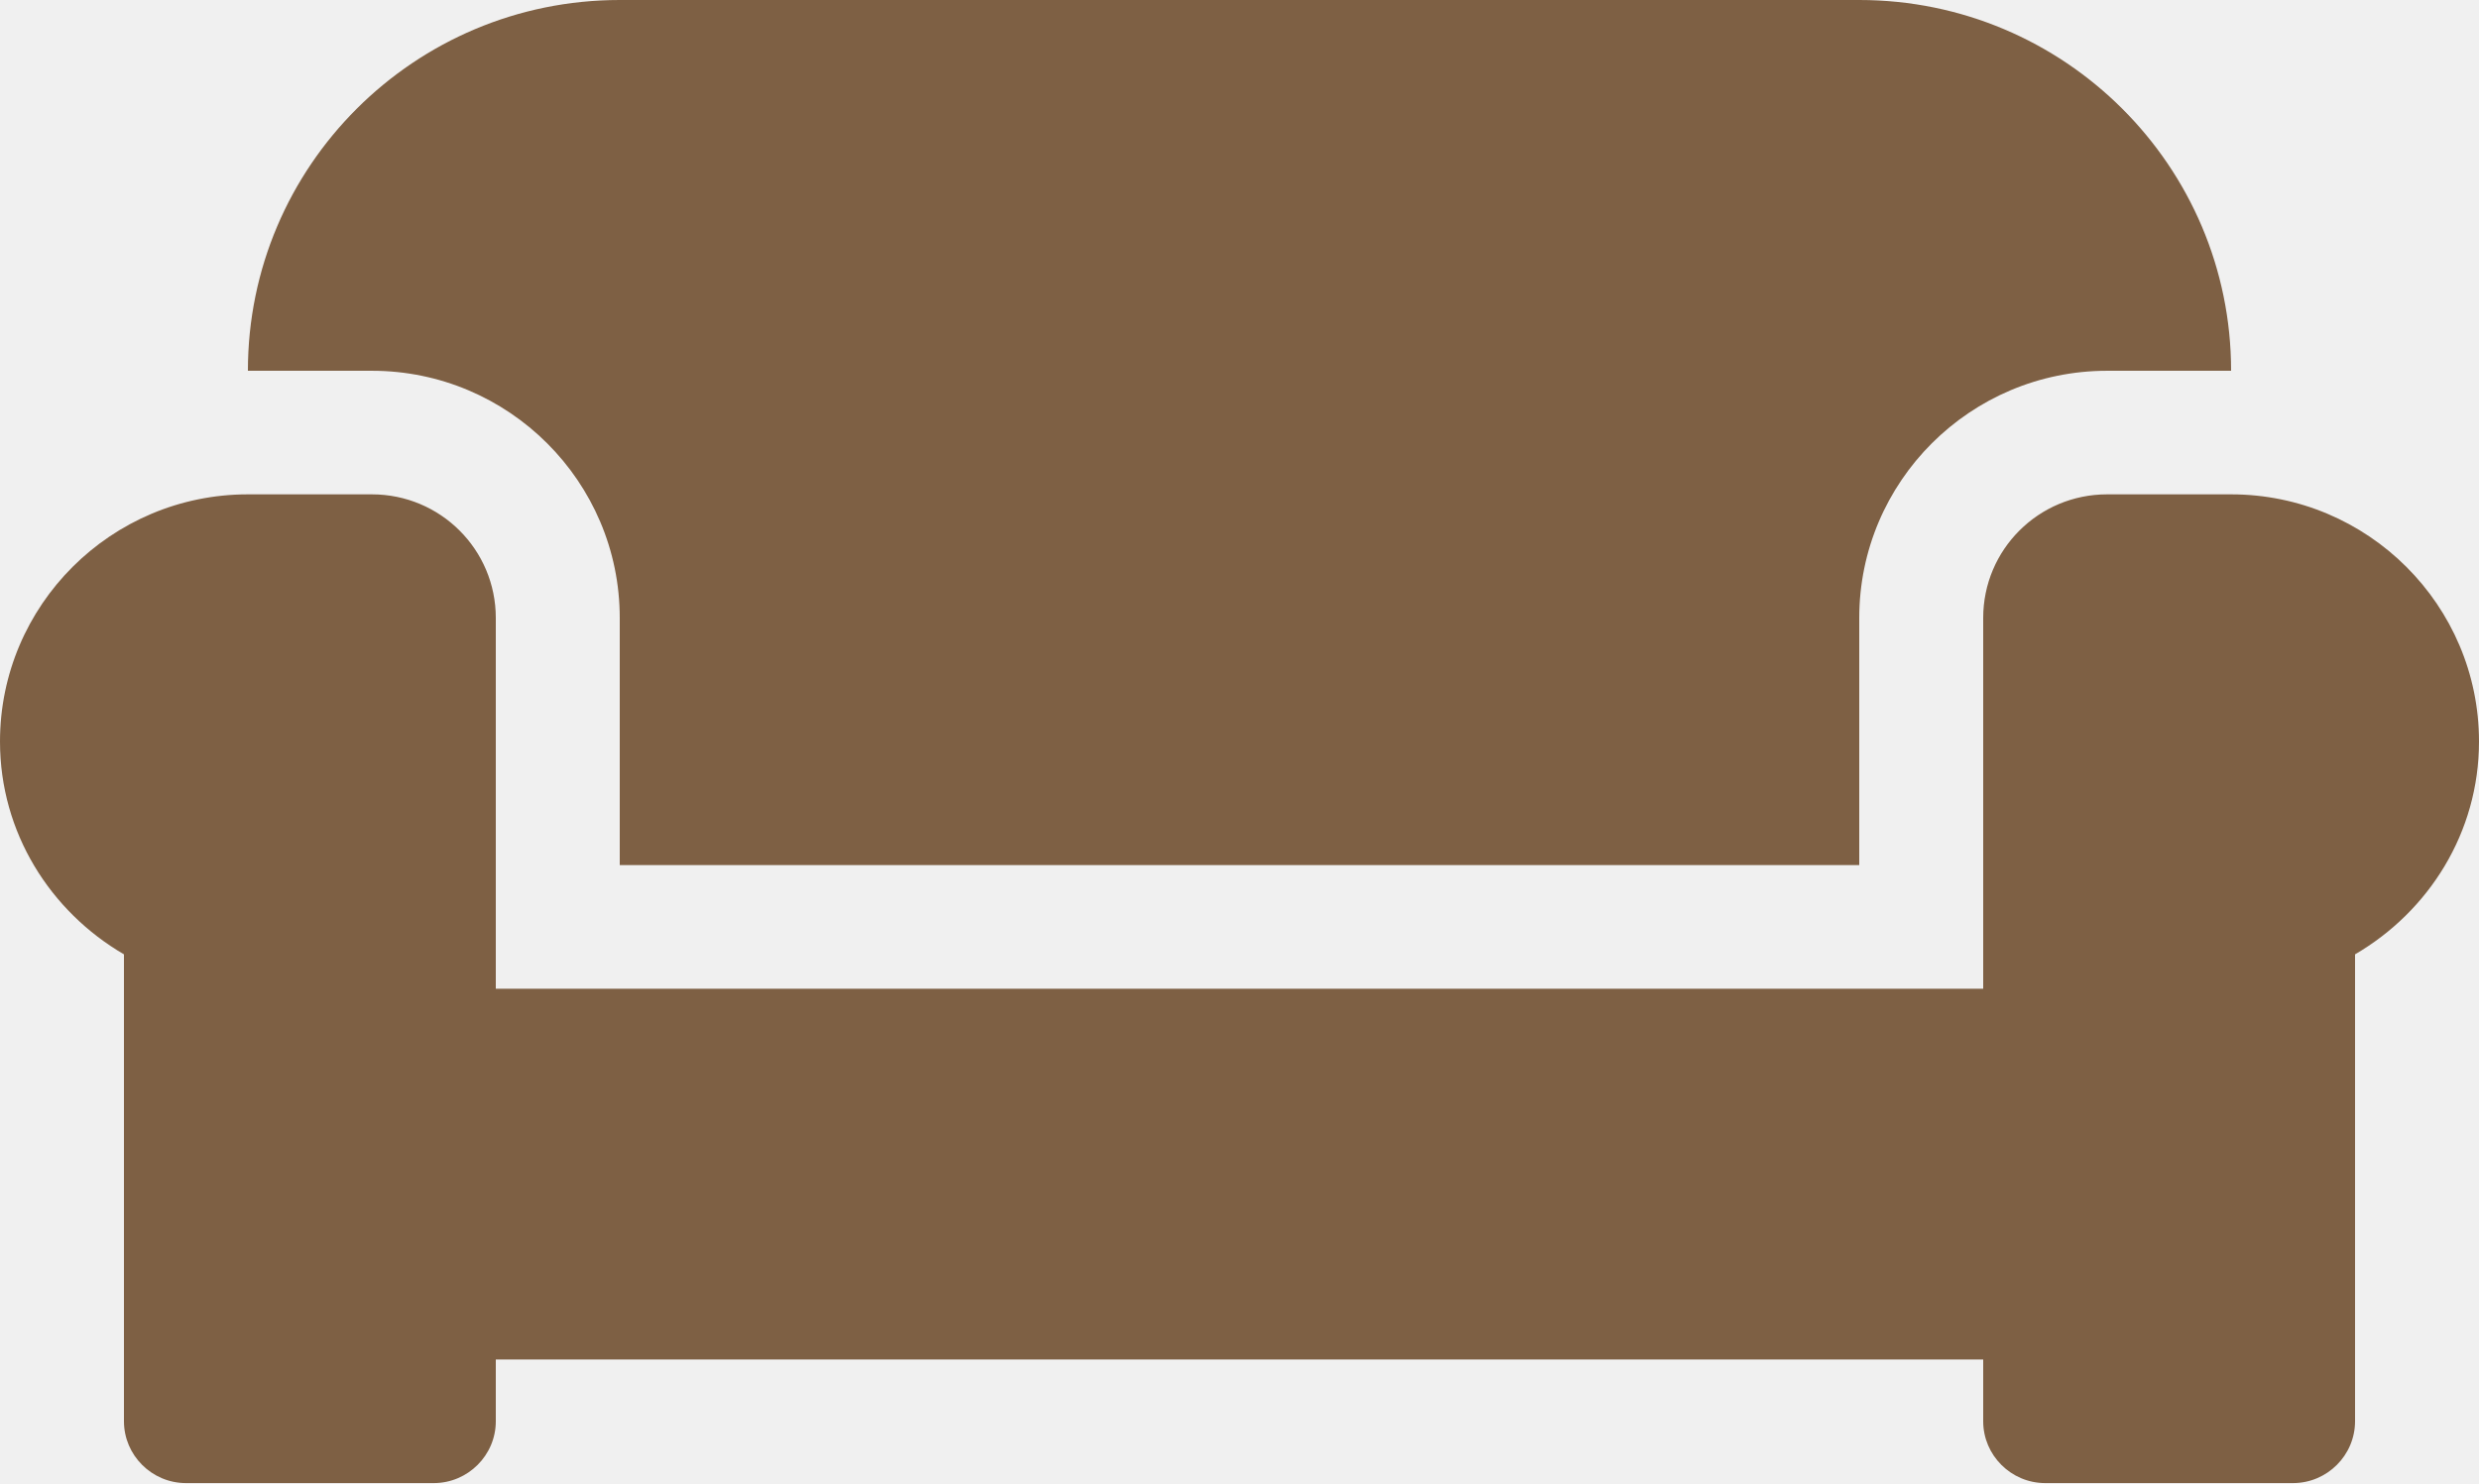
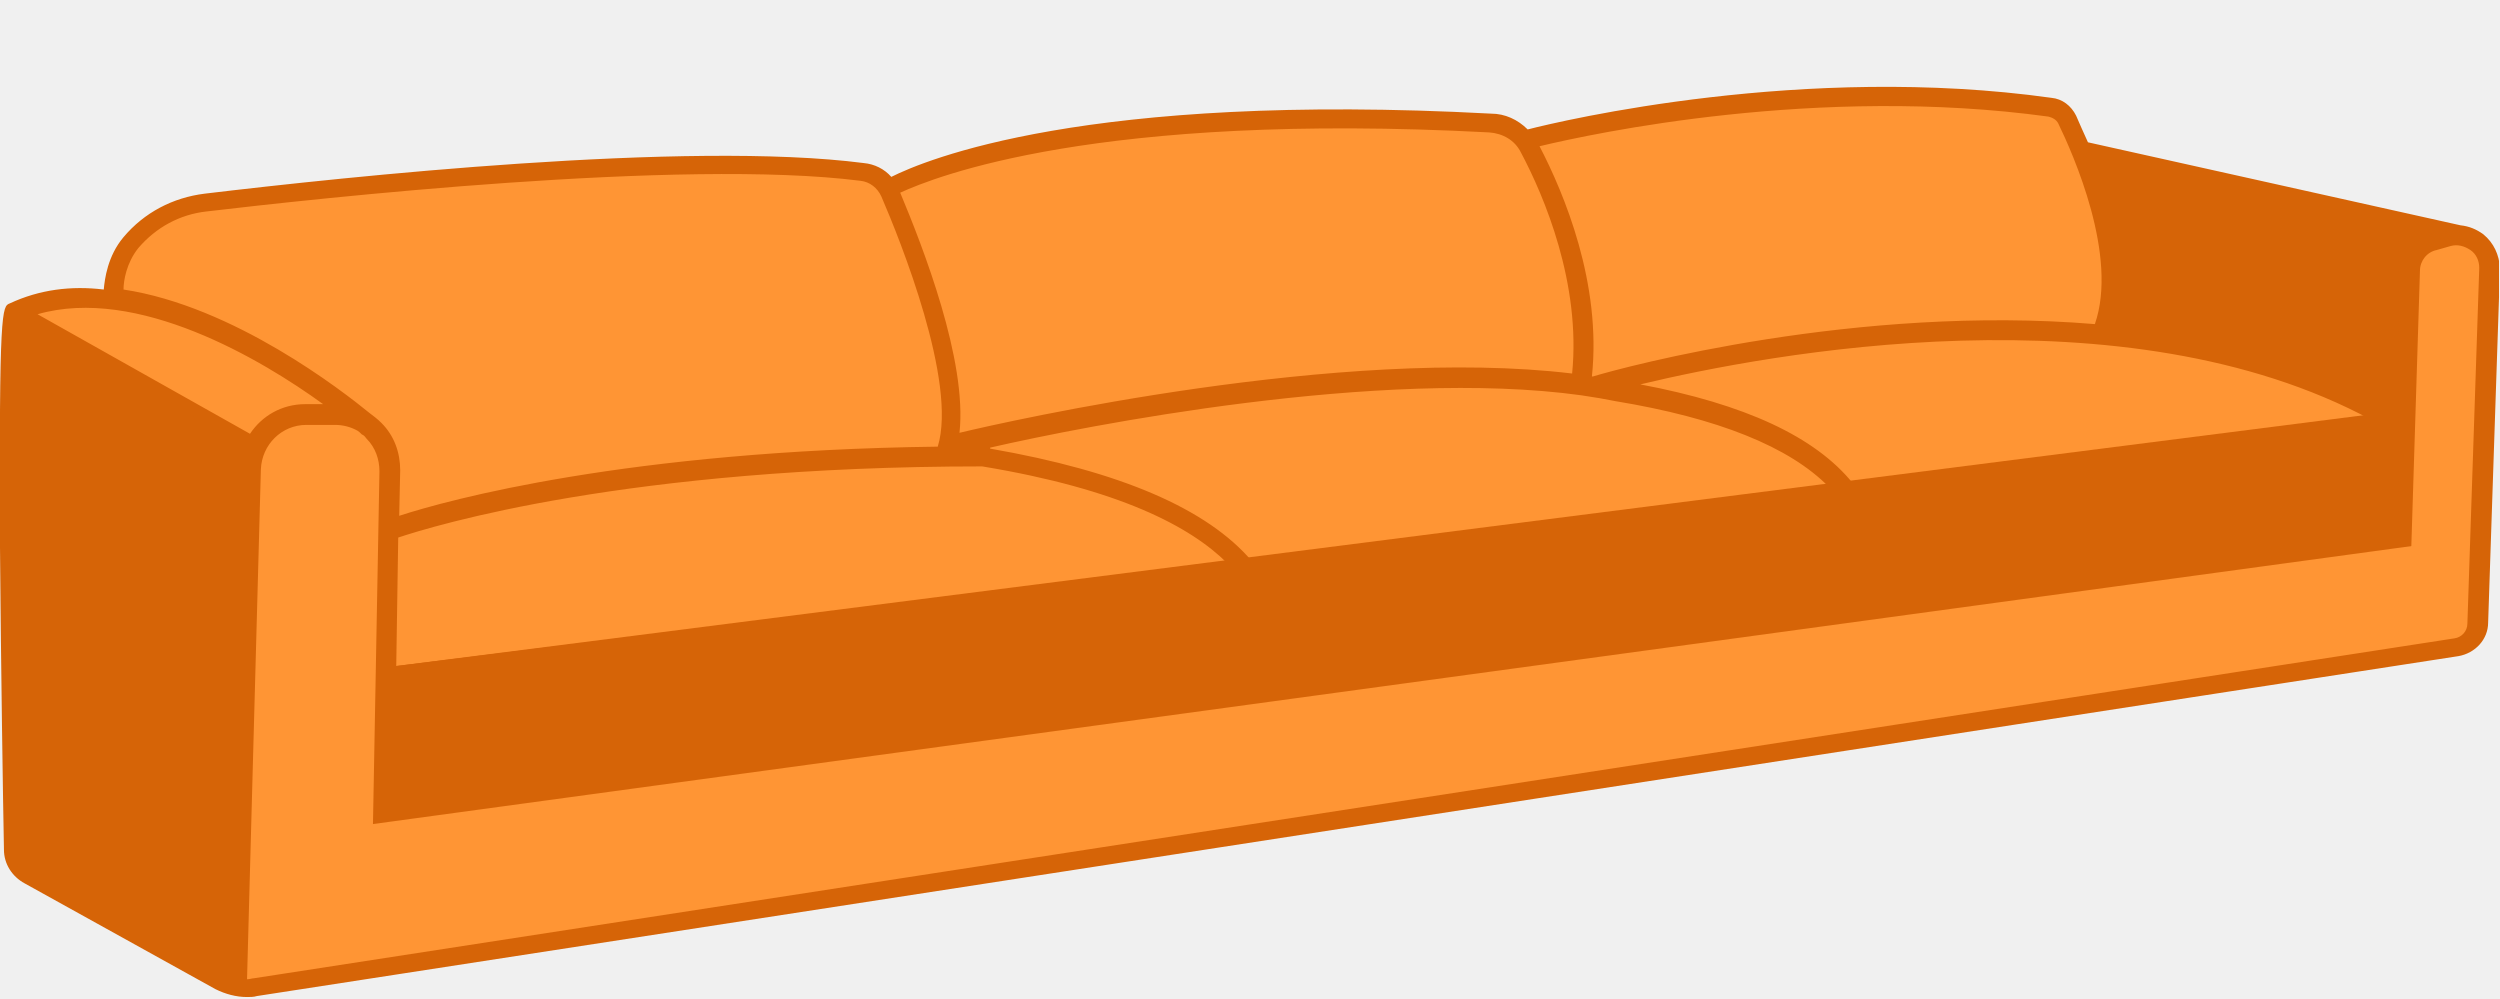
- <svg xmlns="http://www.w3.org/2000/svg" width="127" height="76" viewBox="0 0 127 76" fill="none">
-   <path d="M31.75 31.667V44.333H95.25V31.667C95.25 24.68 100.945 19 107.95 19H114.3C114.3 8.51 105.767 0 95.25 0H31.75C21.233 0 12.7 8.51 12.7 19H19.05C26.055 19 31.75 24.68 31.75 31.667ZM114.3 25.333H107.95C104.438 25.333 101.6 28.163 101.6 31.667V50.667H25.4V31.667C25.4 28.163 22.562 25.333 19.05 25.333H12.7C5.695 25.333 0 31.014 0 38C0 42.671 2.58 46.708 6.35 48.905V72.833C6.35 74.575 7.779 76 9.525 76H22.225C23.971 76 25.4 74.575 25.4 72.833V69.667H101.6V72.833C101.6 74.575 103.029 76 104.775 76H117.475C119.221 76 120.65 74.575 120.65 72.833V48.905C124.42 46.708 127 42.671 127 38C127 31.014 121.305 25.333 114.3 25.333Z" fill="#7E6044" />
+ <svg xmlns="http://www.w3.org/2000/svg" width="253" height="101" viewBox="0 0 253 101" fill="none">
+   <g clip-path="url(#clip0_1509_63)">
+     <path d="M2.1 31.3L9.1 29.8L11.2 30.1L12.6 24.7L16.9 21C16.9 21 26.9 19.2 28.6 19.3C30.3 19.4 49.2 17.4 49.2 17.4L73.5 16.4L88.4 17.5L90 18.8C90 18.8 103.9 14.2 104.4 14.1C104.9 14 131.1 11.7 131.5 11.7C131.9 11.7 152.7 12.5 152.7 12.5L155.3 14.8L161 12.1L193.3 9.4L208.7 11.2L210.8 14.7C210.8 14.7 215.6 16.4 215.9 16.5C216.2 16.6 251.8 24.4 251.8 24.4L251 64.3L246.3 66.2L118.5 85.8L24.1 100.2L0.9 86.3L2.1 31.3Z" fill="#FF9534" />
+     <path d="M251.3 23.7C250.6 23.2 249.9 22.9 249 22.8L211.3 14.4C210.8 13.3 210.4 12.4 210.1 11.7C209.6 10.7 208.7 10 207.6 9.9C182.6 6.4 158.1 12.2 154.6 13.1C153.6 12.1 152.3 11.5 150.9 11.5C109.9 9.3 93.6 16.2 90.2 17.9C89.5 17.1 88.5 16.6 87.4 16.5C69.6 14.2 34.9 17.9 20.7 19.6C17.5 20 14.6 21.5 12.5 24C10.9 25.9 10.6 28.2 10.5 29.3C7.2 28.9 4 29.3 1 30.7C0.2 31 -0.1 31.2 4.44055e-06 55.4C0.1 67.6 0.3 80.9 0.4 86C0.4 87.4 1.2 88.7 2.5 89.4L21.8 100.1C22.8 100.6 23.9 100.9 25 100.9C25.3 100.9 25.7 100.9 26 100.8L248.8 66.4C250.5 66.1 251.8 64.7 251.8 63L253 27.1C252.9 25.8 252.4 24.6 251.3 23.7ZM244.8 23.9C244 24.4 243.4 25.3 243.1 26.2L212.9 18.7C212.7 18 212.4 17.3 212.2 16.7L244.8 23.9ZM40.3 54.4C43.9 53.2 63.5 47.2 99.4 47.2C113.3 49.5 120.5 53.3 124.2 57L40.1 67.4L40.3 54.4ZM242.5 42.2H242.3L242.6 41.8L242.5 42.2ZM242.5 41.6C233.9 36.6 224 34.1 214.1 33C215.2 29.3 214.7 24.9 213.6 20.9L242.9 28.2L242.5 41.6ZM240 42.5L187.5 48.9C183.7 44.2 176.6 40.9 166 38.9C178.9 35.8 215 29 240 42.5ZM160 40C160.6 40.1 161.3 40.2 161.9 40.3C162.4 40.4 163 40.5 163.5 40.6C173.8 42.3 181.1 45.2 185.1 49.3L126.7 56.8C122.2 51.5 113.4 47.7 100.2 45.4V45.3C109.8 43.1 139.7 37.2 160 40ZM40.1 69.4L125.9 58.9C126.4 59.6 126.8 60.3 127.1 61C129.2 65.6 127.3 69.8 126.6 71L39.8 83.4L40.1 69.4ZM128.9 60.1C128.7 59.6 128.4 59 128.1 58.5L186.7 51C187 51.4 187.2 51.8 187.4 52.2C190 57.2 187.4 62 187.3 62.2L187.8 62.1L129 70.6C129.9 68.4 130.8 64.5 128.9 60.1ZM189.1 51.3C189 51.1 188.9 50.9 188.8 50.7L242.4 44.2L242.1 54.3L189.6 61.8C190.3 60 191.4 55.8 189.1 51.3ZM207.3 11.8C207.7 11.9 208.1 12.1 208.3 12.5C209.8 15.6 214.4 25.9 212 32.8C188 30.8 164.5 37.1 161.2 38.1H161.1C162.1 28.7 158.3 19.6 155.8 14.8C161.2 13.5 184 8.6 207.3 11.8ZM150.7 13.4C152.1 13.5 153.3 14.2 153.9 15.4C156.3 19.9 160 28.7 159.1 37.8C135.8 35 102.1 42.6 97.1 43.8C97.9 36.5 93.4 25 91.1 19.5C94.6 17.9 111 11.3 150.7 13.4ZM14 25.1C15.8 23 18.2 21.7 20.9 21.4C31.9 20.1 69.1 16 87.1 18.3C88 18.4 88.8 19 89.2 19.9C91.1 24.3 96.9 38.7 94.9 45.2C63.5 45.6 45.3 50.6 40.4 52.2L40.5 47.6C40.5 45.8 39.9 44.1 38.6 42.8C38.2 42.4 37.8 42.1 37.4 41.8C34.7 39.6 23.7 31 12.5 29.3C12.5 28.4 12.8 26.6 14 25.1ZM32.7 40.9H30.9C28.5 40.9 26.5 42.1 25.3 43.9L3.8 31.8C13.9 28.9 26.5 36.4 32.7 40.9ZM23 98.6C22.9 98.6 22.8 98.5 22.8 98.5L3.4 87.7C2.8 87.3 2.4 86.7 2.4 86C2 58.1 1.9 38.3 2.2 33.2L24.6 45.9C24.5 46.4 24.4 46.9 24.4 47.5L23 98.6ZM249.7 63.1C249.7 63.9 249.1 64.5 248.4 64.6L25.7 99C25.5 99 25.3 99.1 25 99.1L26.4 47.5C26.5 45 28.5 43 31 43H33.9C34.7 43 35.5 43.2 36.2 43.6C36.5 43.8 36.6 44 36.7 44C36.9 44.1 37 44.3 37.1 44.4C38 45.3 38.4 46.5 38.4 47.7L37.7 85.8L244 56.1L244.9 27.4C244.9 26.4 245.6 25.5 246.6 25.3L248 24.9C248.7 24.7 249.4 24.9 250 25.3C250.6 25.7 250.9 26.4 250.9 27.1L249.7 63.1Z" fill="#D66407" />
+     <path d="M1.5 31.3C3.8 32.7 25.1 45.4 25.1 45.4L23.8 99.7L1.5 87.5V31.3Z" fill="#D66407" />
+     <path d="M212.8 33.4C215.8 28.8 211.5 19.1 211.5 19.1L244 27.4L243.2 42.9L221.7 35.1L212.8 33.4Z" fill="#D66407" />
+     <path d="M39.2 68.7C39.2 68.7 37 85.7 38.7 85.1C40.4 84.6 126.2 72.3 126.2 72.3L129.1 67.2L128.3 60.4L126.7 56.6L39.2 68.7Z" fill="#D66407" />
+     <path d="M187.5 48.9L242.5 43.2L242.6 55.1L188.1 63.2C190.6 60.1 187.6 49.6 187.6 49.6" fill="#D66407" />
+     <path d="M212 15.2L211.1 16.8L213.6 20.9L242.8 27.6L247.5 23.5L212 15.2Z" fill="#D66407" />
+     <path d="M127.4 57.5L189.2 49.5L190.8 63.2C190.8 63.2 119.4 73.6 119.4 72.8C119.4 72 127.4 57.5 127.4 57.5Z" fill="#D66407" />
+     <path d="M40.1 67.4L242.5 41.6L237.9 50L41.2 69.8L40.1 67.4Z" fill="#D66407" />
+     <path d="M37.3 85.8L245.3 55.2L243 60.5L36 91L37.3 85.8Z" fill="#FF9534" />
+     <path d="M244.5 55.2L35.5 83.7L40.4 91.6L247.2 59.4L244.5 55.2Z" fill="#FF9534" />
+   </g>
+   <defs>
+     <clipPath id="clip0_1509_63">
+       <rect width="252.9" height="101" fill="white" />
+     </clipPath>
+   </defs>
</svg>
